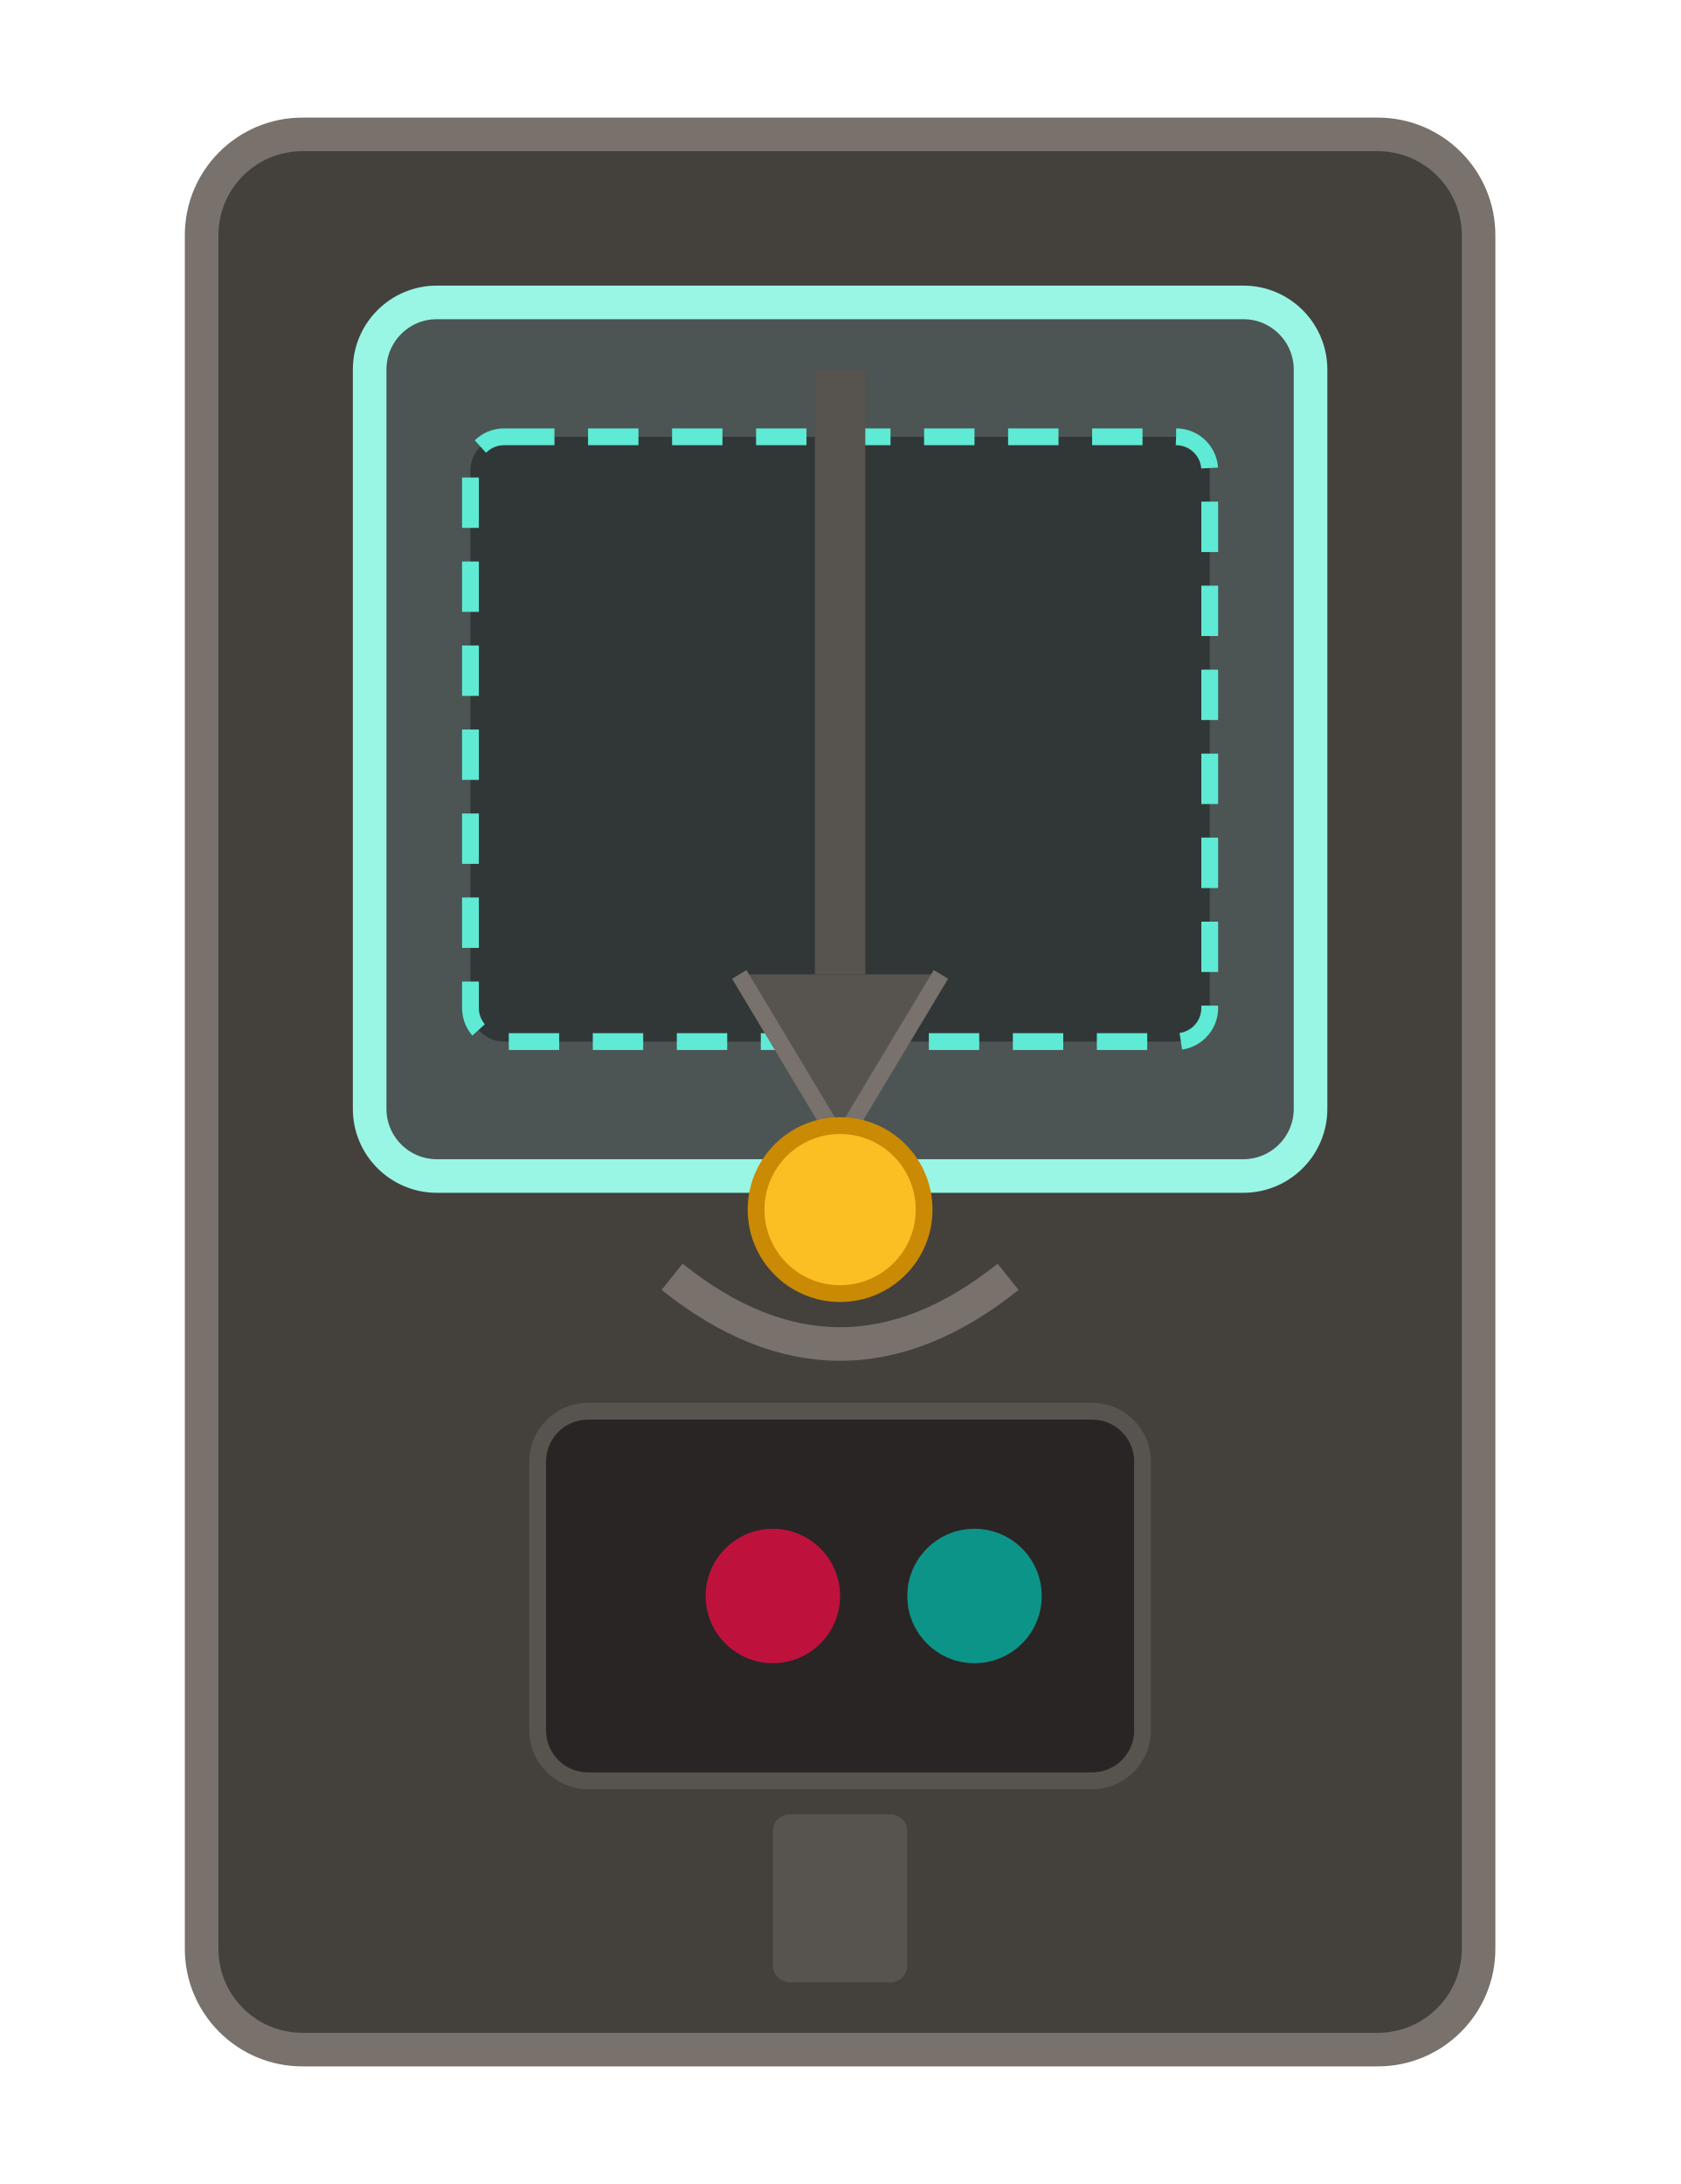
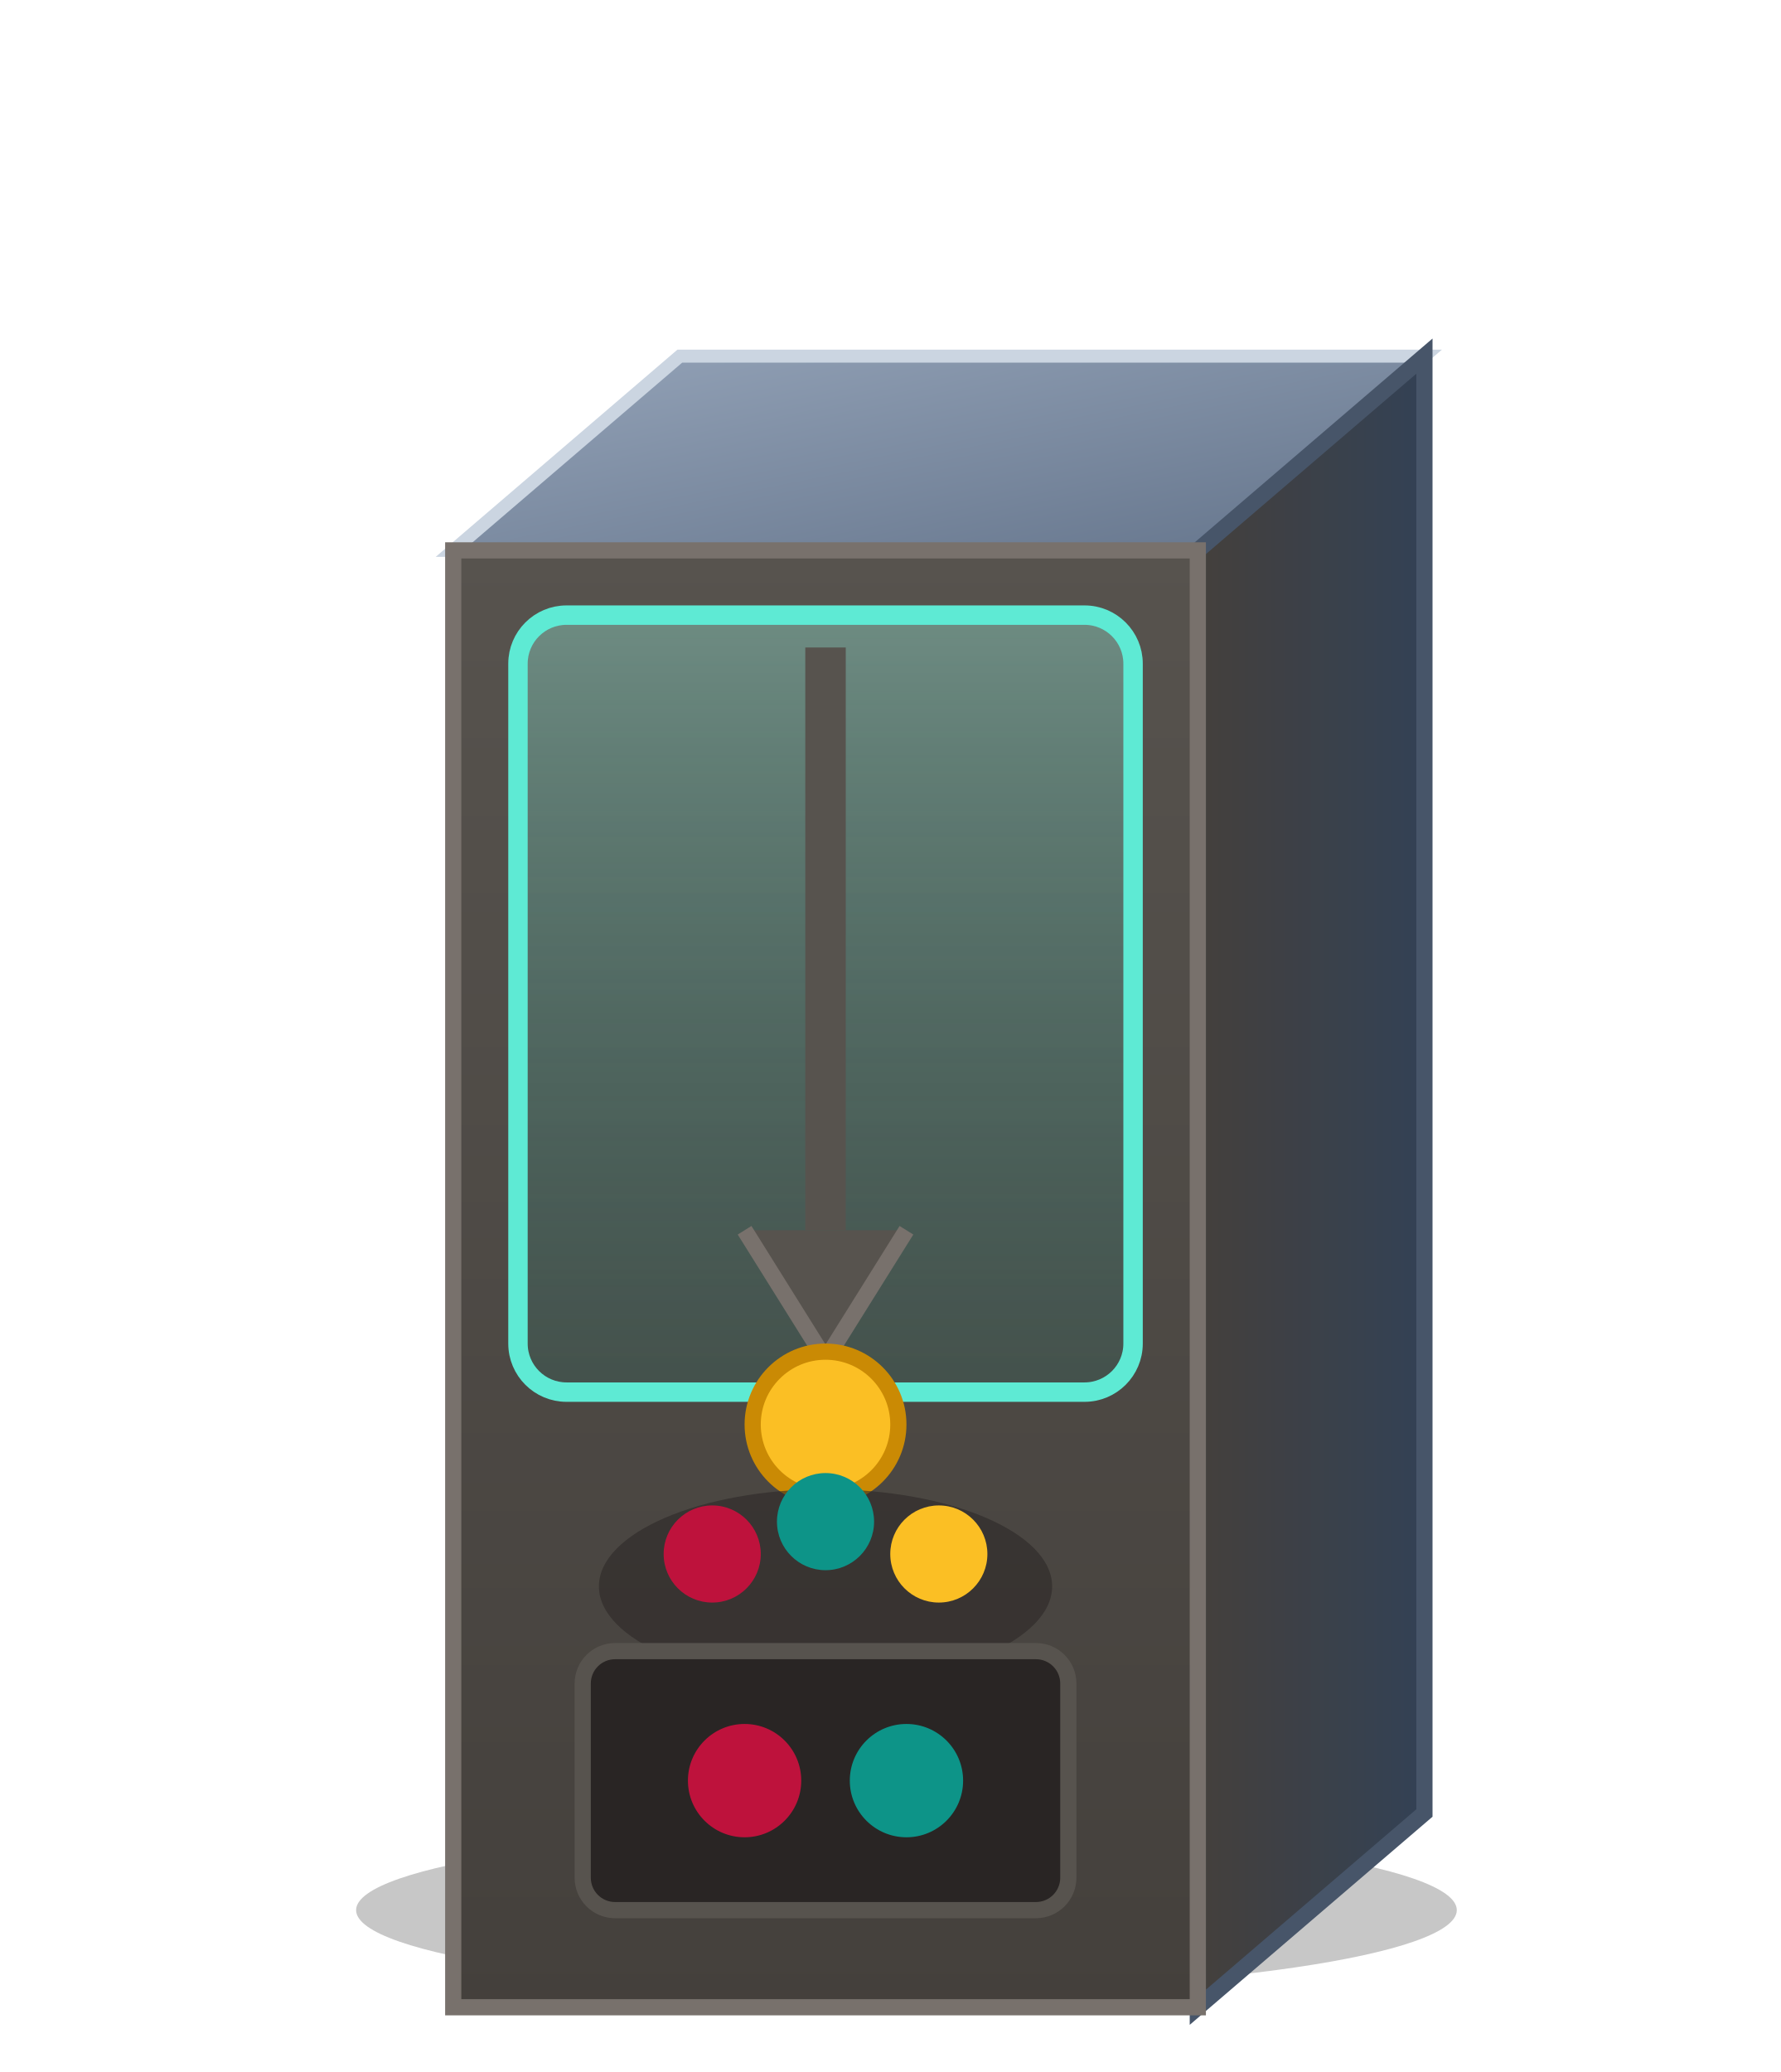
- <svg xmlns="http://www.w3.org/2000/svg" viewBox="0 0 100 130" fill="none">
-   <rect x="12" y="8" width="76" height="114" rx="6" fill="#44403c" stroke="#78716c" stroke-width="2" />
-   <rect x="22" y="18" width="56" height="52" rx="4" fill="rgba(120,200,220,0.15)" stroke="#99f6e4" stroke-width="2" />
-   <rect x="28" y="26" width="44" height="36" rx="2" fill="rgba(0,0,0,0.35)" stroke="#5eead4" stroke-width="1" stroke-dasharray="3 2" />
-   <line x1="50" y1="22" x2="50" y2="58" stroke="#57534e" stroke-width="3" />
-   <path d="M44 58 L50 68 L56 58" fill="#57534e" stroke="#78716c" />
-   <circle cx="50" cy="72" r="5" fill="#fbbf24" stroke="#ca8a04" />
-   <path d="M40 76 Q50 84 60 76" stroke="#78716c" stroke-width="2" fill="none" />
-   <rect x="32" y="84" width="36" height="22" rx="3" fill="#292524" stroke="#57534e" />
-   <circle cx="46" cy="95" r="4" fill="#be123c" />
-   <circle cx="58" cy="95" r="4" fill="#0d9488" />
-   <rect x="46" y="108" width="8" height="10" rx="1" fill="#57534e" />
+ <svg xmlns="http://www.w3.org/2000/svg" viewBox="0 0 110 128" fill="none">
+   <defs>
+     <linearGradient id="cr-top" x1="0%" y1="0%" x2="100%" y2="100%">
+       <stop offset="0%" style="stop-color:#94a3b8" />
+       <stop offset="100%" style="stop-color:#64748b" />
+     </linearGradient>
+     <linearGradient id="cr-front" x1="0%" y1="0%" x2="0%" y2="100%">
+       <stop offset="0%" style="stop-color:#57534e" />
+       <stop offset="100%" style="stop-color:#44403c" />
+     </linearGradient>
+     <linearGradient id="cr-right" x1="0%" y1="0%" x2="100%" y2="0%">
+       <stop offset="0%" style="stop-color:#44403c" />
+       <stop offset="100%" style="stop-color:#334155" />
+     </linearGradient>
+     <linearGradient id="cr-glass" x1="0%" y1="0%" x2="0%" y2="100%">
+       <stop offset="0%" style="stop-color:#99f6e4;stop-opacity:0.35" />
+       <stop offset="100%" style="stop-color:#0d9488;stop-opacity:0.12" />
+     </linearGradient>
+   </defs>
+   <ellipse cx="56" cy="118" rx="34" ry="5" fill="#000" opacity="0.22" />
+   <path d="M28 34 L74 34 L88 22 L42 22 Z" fill="url(#cr-top)" stroke="#cbd5e1" stroke-width="0.8" />
+   <path d="M74 34 L88 22 L88 112 L74 124 Z" fill="url(#cr-right)" stroke="#475569" />
+   <path d="M28 34 L74 34 L74 124 L28 124 Z" fill="url(#cr-front)" stroke="#78716c" />
+   <rect x="32" y="38" width="38" height="48" rx="3" fill="url(#cr-glass)" stroke="#5eead4" stroke-width="1.2" />
+   <line x1="51" y1="40" x2="51" y2="76" stroke="#57534e" stroke-width="2.5" />
+   <path d="M46 76 L51 84 L56 76" fill="#57534e" stroke="#78716c" />
+   <circle cx="51" cy="88" r="4.5" fill="#fbbf24" stroke="#ca8a04" />
+   <ellipse cx="51" cy="98" rx="14" ry="6" fill="#292524" opacity="0.55" />
+   <circle cx="44" cy="96" r="3" fill="#be123c" />
+   <circle cx="51" cy="94" r="3" fill="#0d9488" />
+   <circle cx="58" cy="96" r="3" fill="#fbbf24" />
+   <rect x="36" y="102" width="30" height="16" rx="2" fill="#292524" stroke="#57534e" />
+   <circle cx="46" cy="110" r="3.5" fill="#be123c" />
+   <circle cx="56" cy="110" r="3.5" fill="#0d9488" />
</svg>
